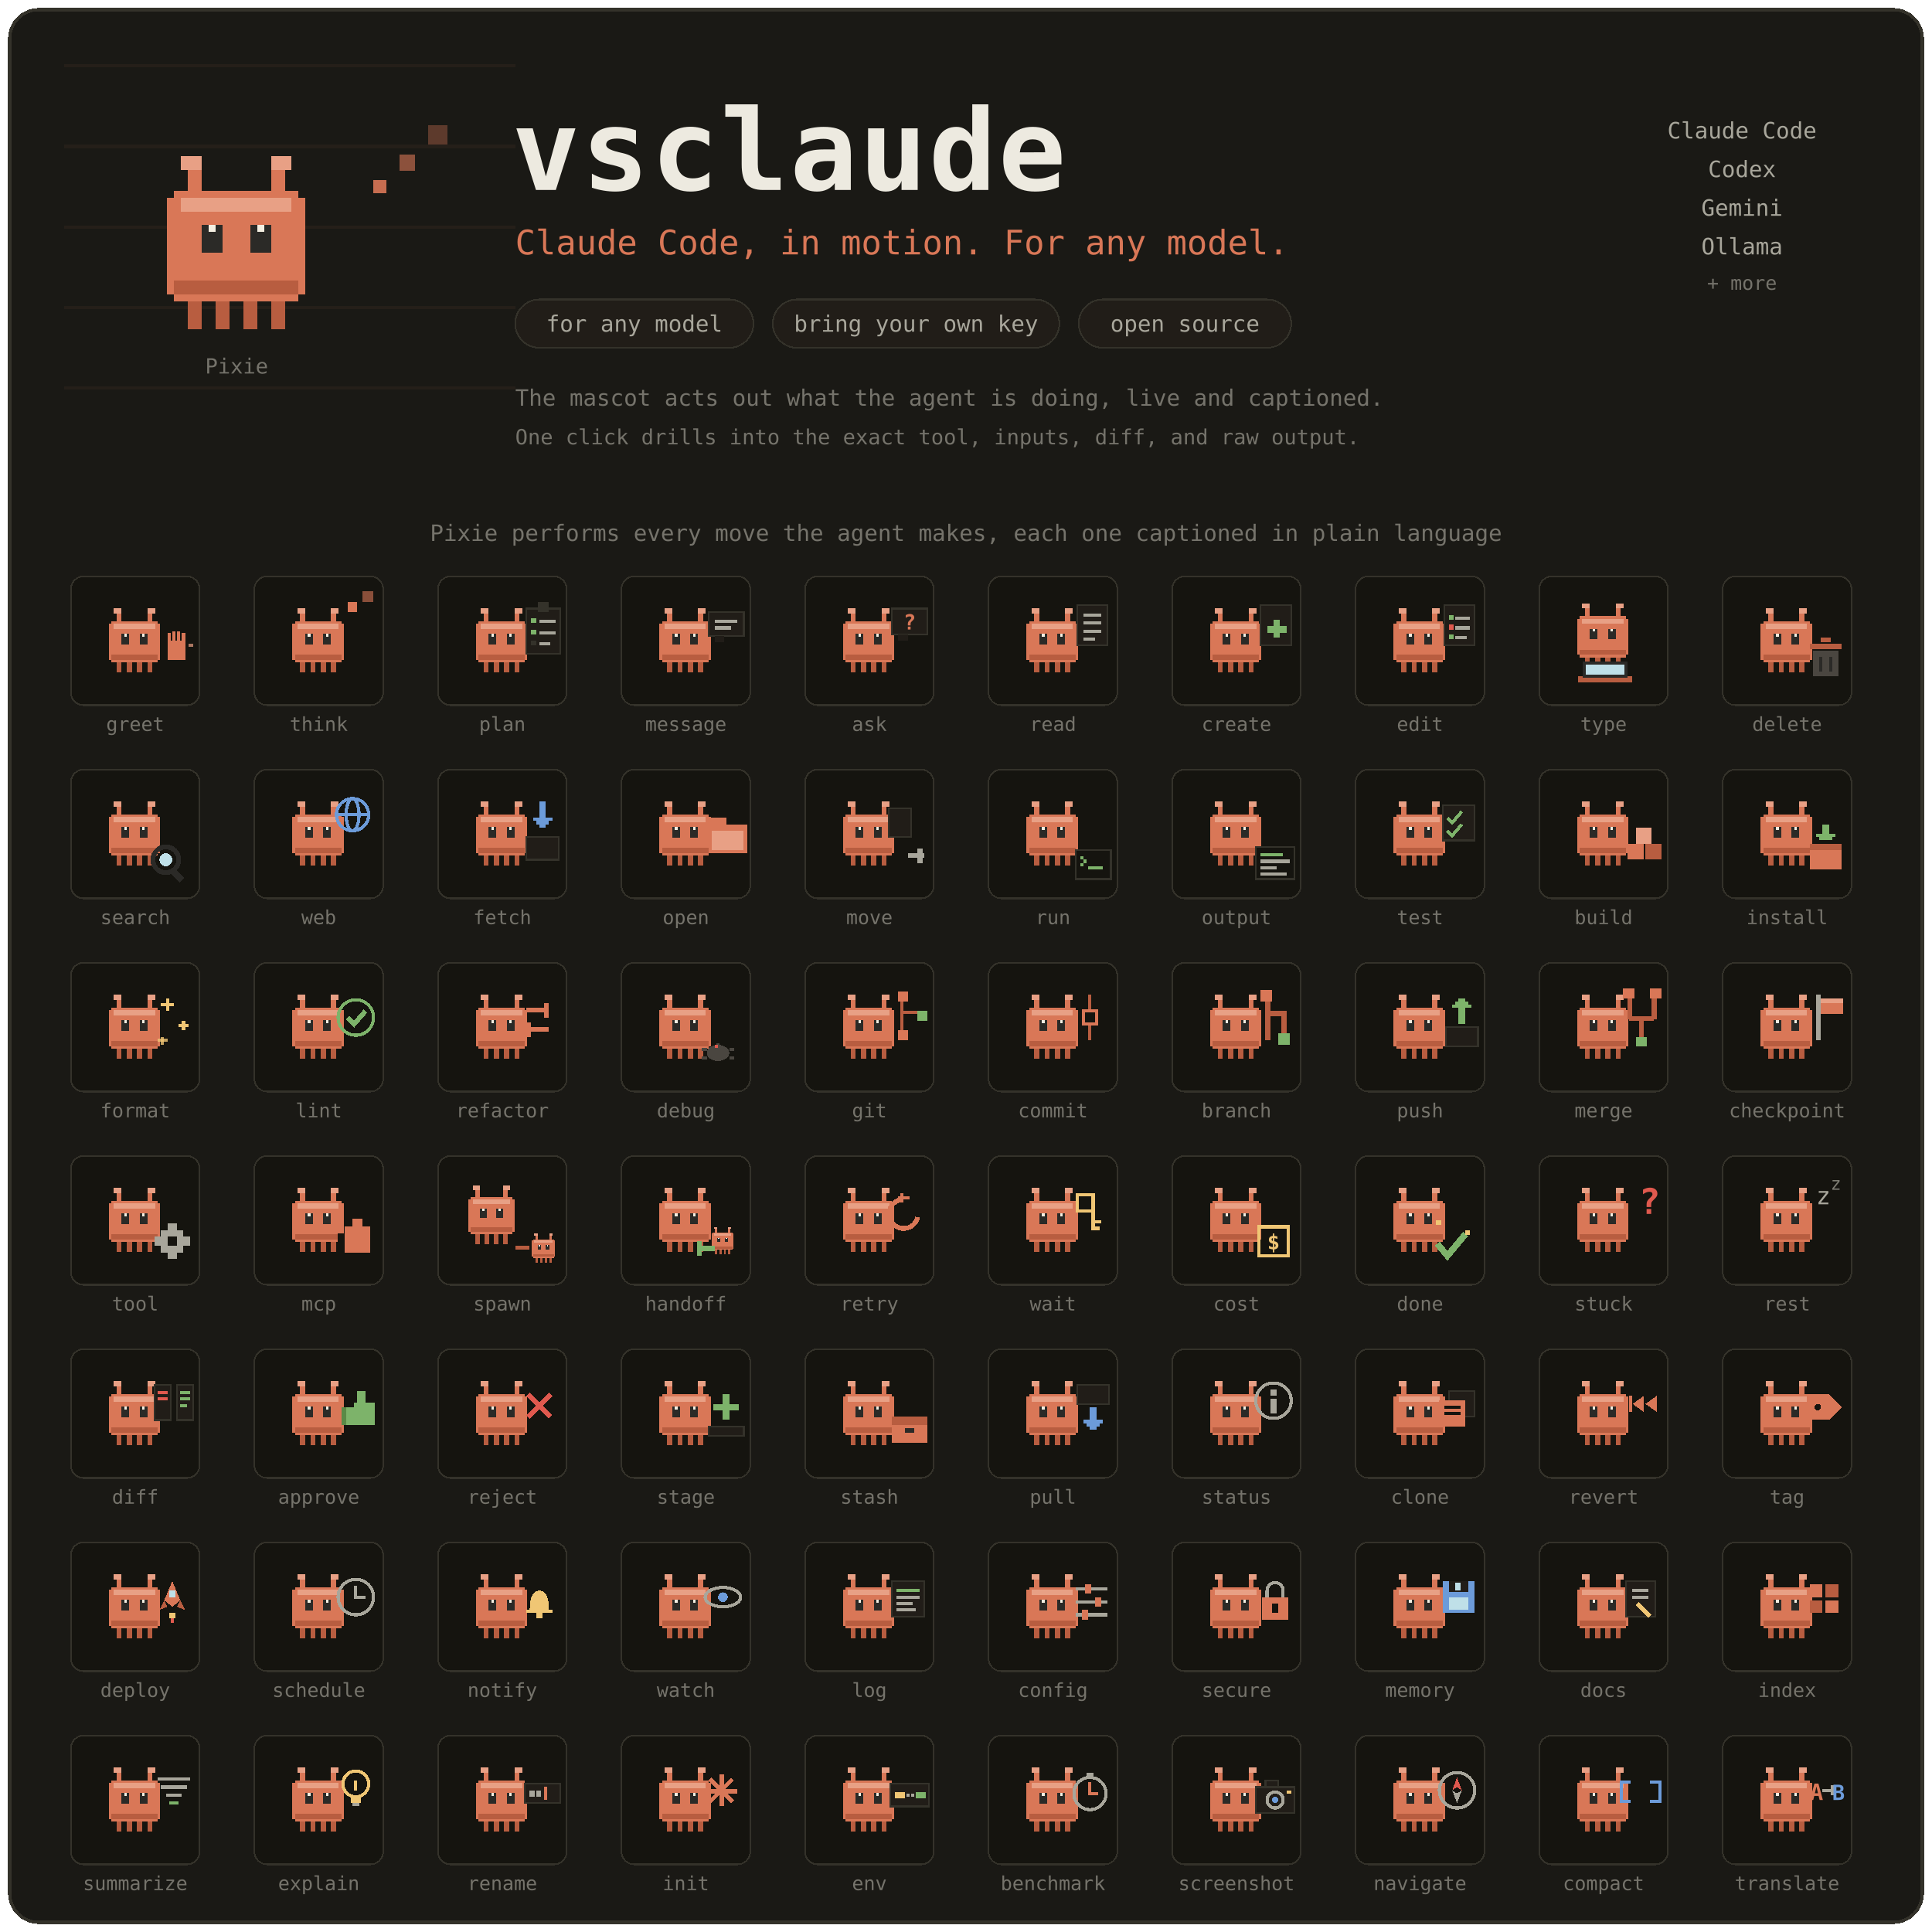
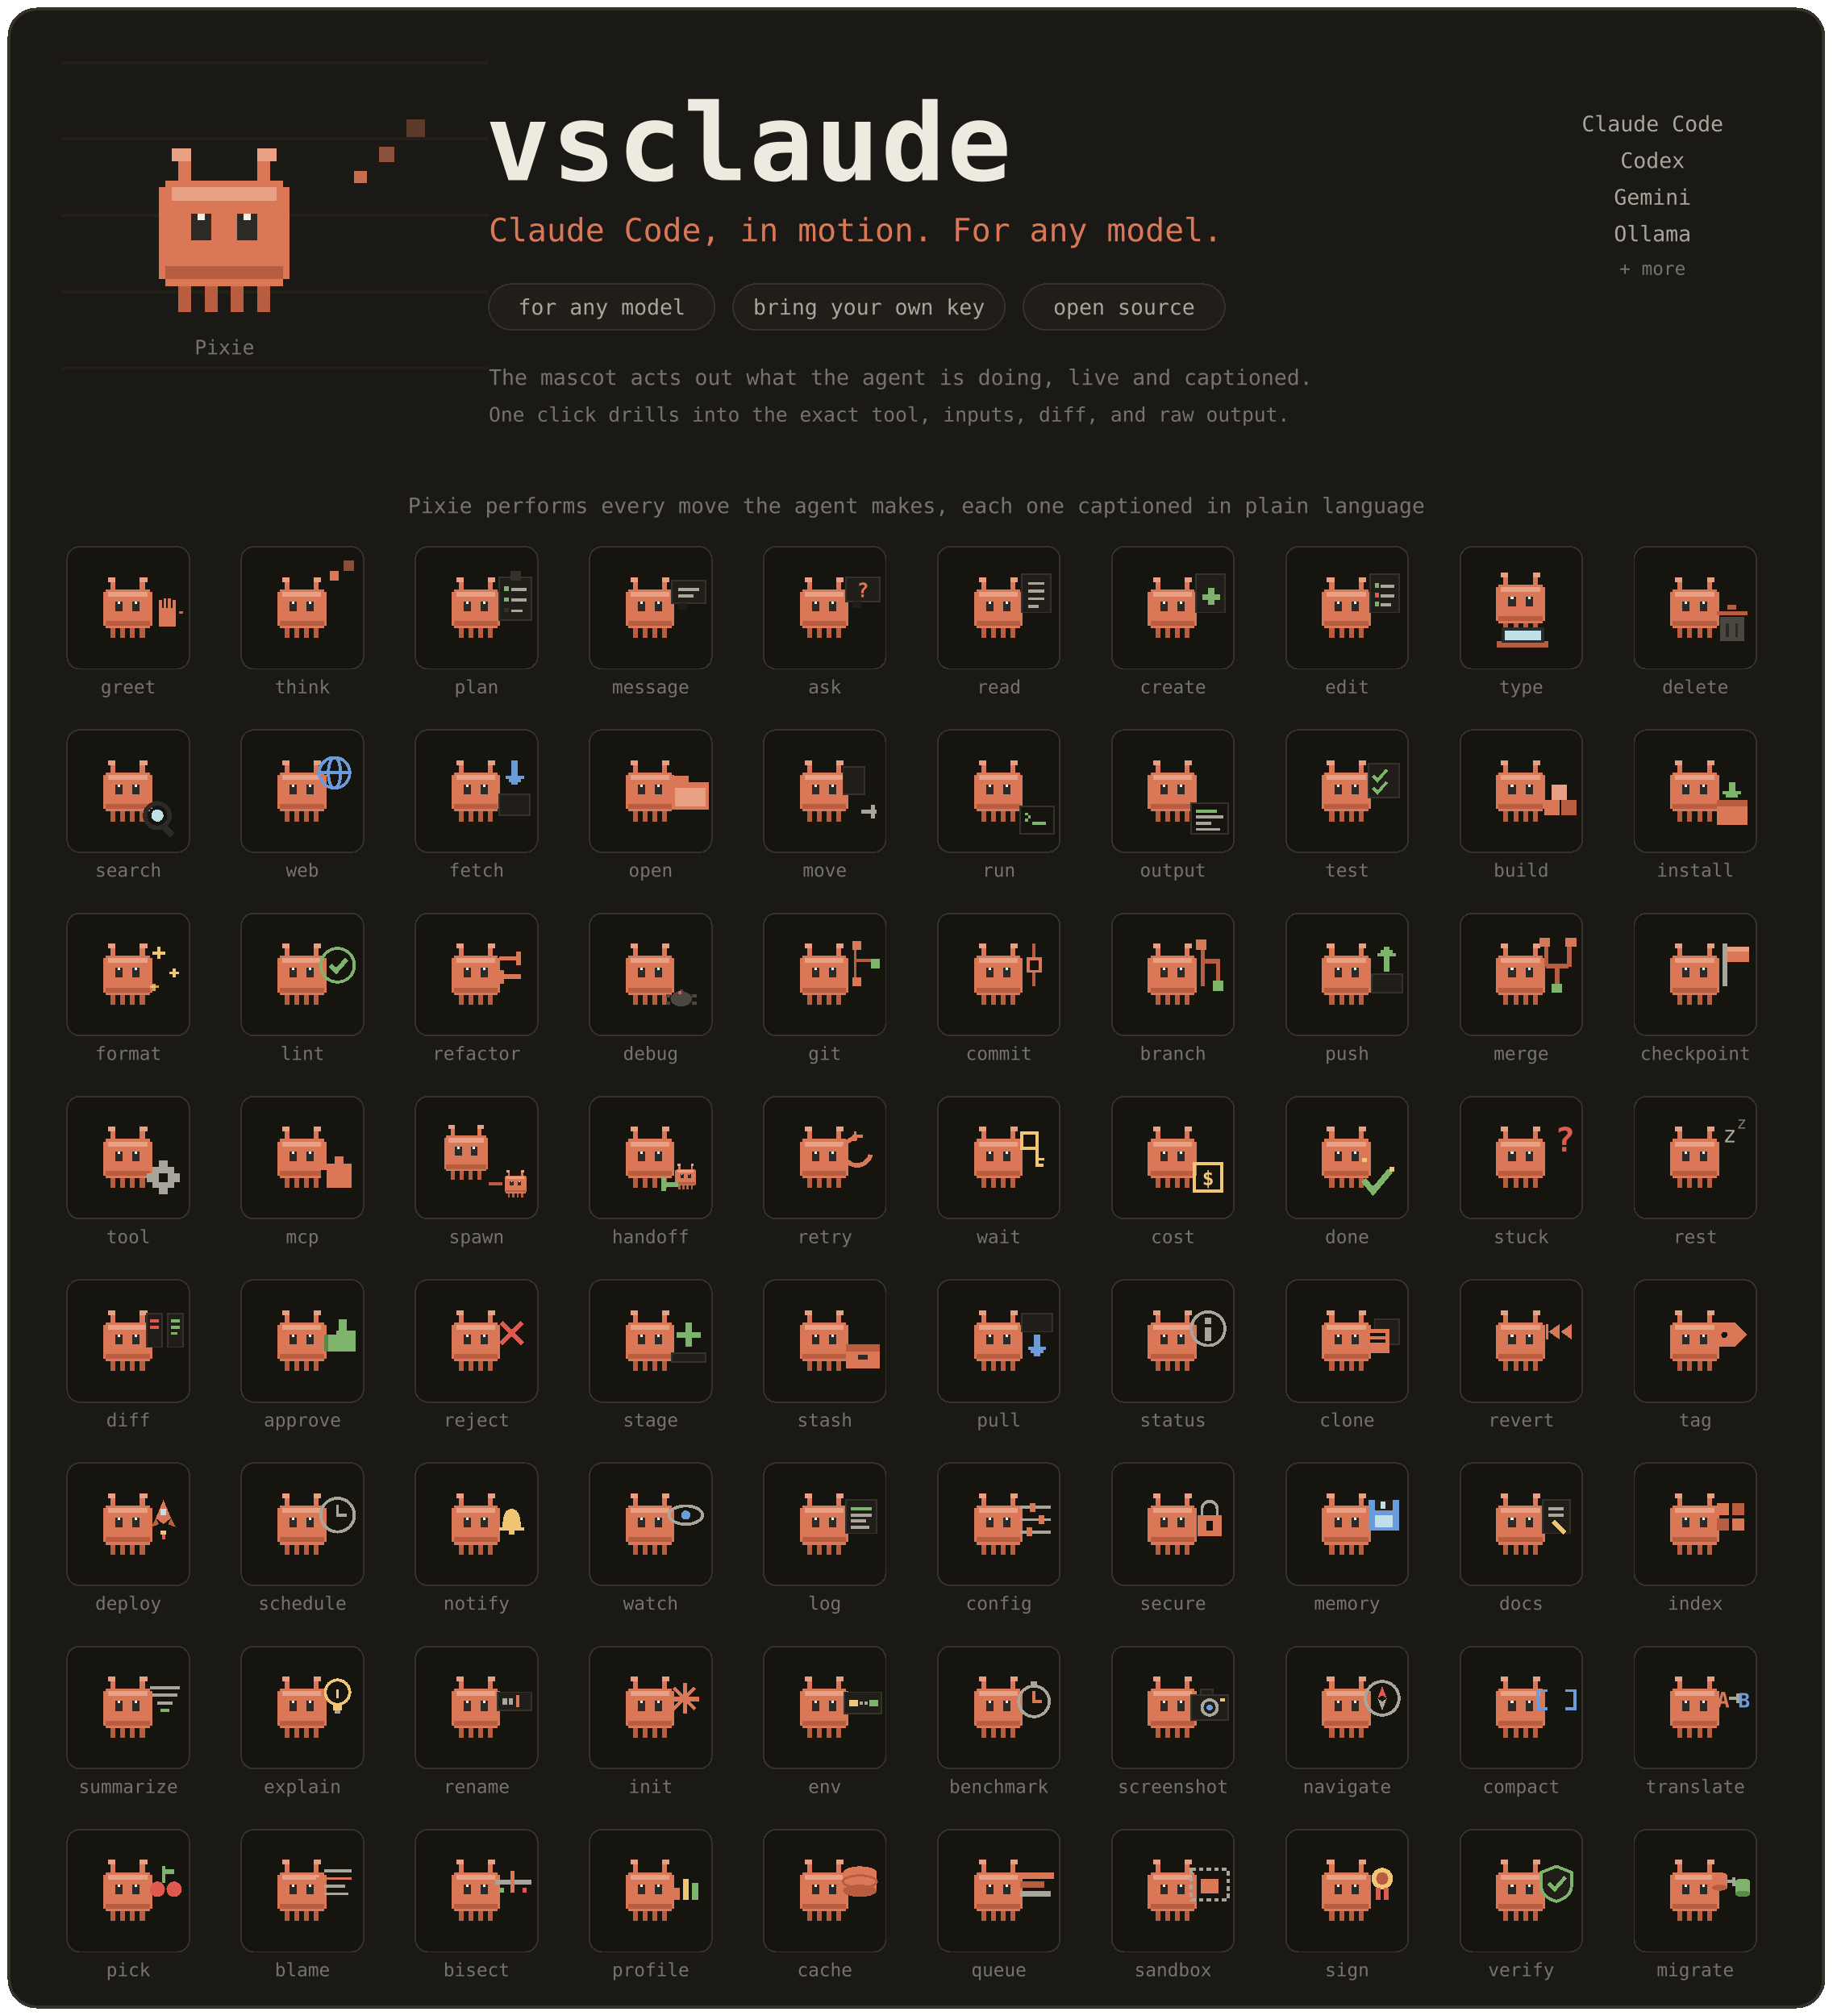
- <svg xmlns="http://www.w3.org/2000/svg" width="1200" height="1200" viewBox="0 0 1200 1200" font-family="'JetBrains Mono','SF Mono','DejaVu Sans Mono',monospace" shape-rendering="crispEdges">
+ <svg xmlns="http://www.w3.org/2000/svg" width="1200" height="1320" viewBox="0 0 1200 1320" font-family="'JetBrains Mono','SF Mono','DejaVu Sans Mono',monospace" shape-rendering="crispEdges">
  <defs>
    <g id="pixie">
      <rect x="9" y="4" width="2" height="4" fill="#d97757" />
      <rect x="8" y="3" width="3" height="2" fill="#e8a085" />
      <rect x="21" y="4" width="2" height="4" fill="#d97757" />
      <rect x="21" y="3" width="3" height="2" fill="#e8a085" />
      <rect x="7" y="8" width="18" height="16" fill="#d97757" />
      <rect x="6" y="9" width="20" height="14" fill="#d97757" />
      <rect x="8" y="9" width="16" height="2" fill="#e8a085" />
      <rect x="7" y="21" width="18" height="2" fill="#b85d40" />
      <rect x="11" y="13" width="3" height="4" fill="#2b2a27" />
      <rect x="18" y="13" width="3" height="4" fill="#2b2a27" />
      <rect x="12" y="13" width="1" height="1" fill="#f4efe2" />
      <rect x="19" y="13" width="1" height="1" fill="#f4efe2" />
      <rect x="9" y="24" width="2" height="4" fill="#b85d40" />
      <rect x="13" y="24" width="2" height="4" fill="#b85d40" />
      <rect x="17" y="24" width="2" height="4" fill="#b85d40" />
      <rect x="21" y="24" width="2" height="4" fill="#b85d40" />
    </g>
  </defs>
-   <rect x="6" y="6" width="1188" height="1188" rx="18" fill="#1a1915" stroke="#34322a" stroke-width="2" />
+   <rect x="6" y="6" width="1188" height="1308" rx="18" fill="#1a1915" stroke="#34322a" stroke-width="2" />
  <g opacity="0.06" fill="#d97757">
    <rect x="40" y="40" width="280" height="2" />
    <rect x="40" y="90" width="280" height="2" />
    <rect x="40" y="140" width="280" height="2" />
    <rect x="40" y="190" width="280" height="2" />
    <rect x="40" y="240" width="280" height="2" />
  </g>
  <use href="#pixie" transform="translate(78,84) scale(4.3)" />
  <text x="147" y="232" font-size="13" fill="#75736b" text-anchor="middle">Pixie</text>
  <g fill="#d97757">
    <rect x="232" y="112" width="8" height="8" opacity="0.9" />
    <rect x="248" y="96" width="10" height="10" opacity="0.6" />
    <rect x="266" y="78" width="12" height="12" opacity="0.35" />
  </g>
  <text x="318" y="118" font-size="70" font-weight="700" fill="#edeae0" letter-spacing="1">vsclaude</text>
  <text x="320" y="158" font-size="21" fill="#d97757">Claude Code, in motion. For any model.</text>
  <g font-size="14" fill="#a8a69b" text-anchor="middle">
    <rect x="320" y="186" width="148" height="30" rx="15" fill="#211d18" stroke="#34322a" />
    <text x="394" y="206">for any model</text>
    <rect x="480" y="186" width="178" height="30" rx="15" fill="#211d18" stroke="#34322a" />
    <text x="569" y="206">bring your own key</text>
    <rect x="670" y="186" width="132" height="30" rx="15" fill="#211d18" stroke="#34322a" />
    <text x="736" y="206">open source</text>
  </g>
  <text x="320" y="252" font-size="14" fill="#75736b">The mascot acts out what the agent is doing, live and captioned.</text>
  <text x="320" y="276" font-size="13" fill="#75736b">One click drills into the exact tool, inputs, diff, and raw output.</text>
  <text x="1082" y="86" font-size="14" fill="#a8a69b" text-anchor="middle">Claude Code</text>
  <text x="1082" y="110" font-size="14" fill="#a8a69b" text-anchor="middle">Codex</text>
  <text x="1082" y="134" font-size="14" fill="#a8a69b" text-anchor="middle">Gemini</text>
  <text x="1082" y="158" font-size="14" fill="#a8a69b" text-anchor="middle">Ollama</text>
  <text x="1082" y="180" font-size="12" fill="#75736b" text-anchor="middle">+ more</text>
  <text x="600" y="336" font-size="14" fill="#75736b" text-anchor="middle">Pixie performs every move the agent makes, each one captioned in plain language</text>
  <g transform="translate(44 358)">
    <rect width="80" height="80" rx="8" fill="#15140f" stroke="#34322a" />
    <use href="#pixie" transform="translate(14 15) scale(1.6)" />
    <rect x="60" y="40" width="11" height="12" fill="#d97757" />
    <rect x="60" y="35" width="2" height="6" fill="#d97757" />
    <rect x="63" y="34" width="2" height="7" fill="#d97757" />
    <rect x="66" y="34" width="2" height="7" fill="#d97757" />
    <rect x="69" y="35" width="2" height="6" fill="#d97757" />
    <rect x="73" y="42" width="3" height="2" fill="#e8a085" opacity="0.7" />
  </g>
  <text x="84" y="454" font-size="12" fill="#75736b" text-anchor="middle">greet</text>
  <g transform="translate(158 358)">
    <rect width="80" height="80" rx="8" fill="#15140f" stroke="#34322a" />
    <use href="#pixie" transform="translate(14 15) scale(1.6)" />
    <rect x="58" y="16" width="6" height="6" fill="#d97757" />
    <rect x="67" y="9" width="7" height="7" fill="#d97757" opacity="0.6" />
  </g>
  <text x="198" y="454" font-size="12" fill="#75736b" text-anchor="middle">think</text>
  <g transform="translate(272 358)">
    <rect width="80" height="80" rx="8" fill="#15140f" stroke="#34322a" />
    <use href="#pixie" transform="translate(14 15) scale(1.6)" />
    <rect x="55" y="20" width="21" height="28" fill="#211d18" stroke="#34322a" />
    <rect x="62" y="16" width="7" height="6" fill="#34322a" />
    <rect x="58" y="26" width="3" height="3" fill="#7db36a" />
    <rect x="63" y="27" width="10" height="2" fill="#a8a69b" />
    <rect x="58" y="33" width="3" height="3" fill="#7db36a" />
    <rect x="63" y="34" width="10" height="2" fill="#a8a69b" />
    <rect x="58" y="40" width="3" height="3" fill="#34322a" />
    <rect x="63" y="41" width="7" height="2" fill="#a8a69b" />
  </g>
  <text x="312" y="454" font-size="12" fill="#75736b" text-anchor="middle">plan</text>
  <g transform="translate(386 358)">
    <rect width="80" height="80" rx="8" fill="#15140f" stroke="#34322a" />
    <use href="#pixie" transform="translate(14 15) scale(1.6)" />
    <rect x="54" y="22" width="22" height="15" fill="#211d18" stroke="#34322a" />
    <rect x="58" y="37" width="6" height="4" fill="#211d18" />
    <rect x="58" y="27" width="14" height="2" fill="#a8a69b" />
    <rect x="58" y="31" width="10" height="2" fill="#a8a69b" />
  </g>
  <text x="426" y="454" font-size="12" fill="#75736b" text-anchor="middle">message</text>
  <g transform="translate(500 358)">
    <rect width="80" height="80" rx="8" fill="#15140f" stroke="#34322a" />
    <use href="#pixie" transform="translate(14 15) scale(1.6)" />
    <rect x="54" y="20" width="22" height="16" fill="#211d18" stroke="#34322a" />
    <rect x="58" y="36" width="6" height="4" fill="#211d18" />
    <text x="65" y="33" font-size="13" font-weight="700" fill="#d97757" text-anchor="middle">?</text>
  </g>
  <text x="540" y="454" font-size="12" fill="#75736b" text-anchor="middle">ask</text>
  <g transform="translate(614 358)">
    <rect width="80" height="80" rx="8" fill="#15140f" stroke="#34322a" />
    <use href="#pixie" transform="translate(14 15) scale(1.6)" />
    <rect x="55" y="18" width="19" height="25" fill="#211d18" stroke="#34322a" />
    <rect x="59" y="23" width="11" height="2" fill="#a8a69b" />
    <rect x="59" y="28" width="11" height="2" fill="#a8a69b" />
    <rect x="59" y="33" width="11" height="2" fill="#a8a69b" />
    <rect x="59" y="38" width="7" height="2" fill="#a8a69b" />
  </g>
  <text x="654" y="454" font-size="12" fill="#75736b" text-anchor="middle">read</text>
  <g transform="translate(728 358)">
    <rect width="80" height="80" rx="8" fill="#15140f" stroke="#34322a" />
    <use href="#pixie" transform="translate(14 15) scale(1.6)" />
    <rect x="55" y="18" width="19" height="25" fill="#211d18" stroke="#34322a" />
    <rect x="63" y="27" width="4" height="11" fill="#7db36a" />
    <rect x="59" y="31" width="12" height="4" fill="#7db36a" />
  </g>
  <text x="768" y="454" font-size="12" fill="#75736b" text-anchor="middle">create</text>
  <g transform="translate(842 358)">
    <rect width="80" height="80" rx="8" fill="#15140f" stroke="#34322a" />
    <use href="#pixie" transform="translate(14 15) scale(1.6)" />
    <rect x="55" y="18" width="19" height="25" fill="#211d18" stroke="#34322a" />
    <rect x="58" y="24" width="3" height="3" fill="#7db36a" />
    <rect x="62" y="25" width="9" height="2" fill="#a8a69b" />
    <rect x="58" y="30" width="3" height="3" fill="#e0594e" />
    <rect x="62" y="31" width="9" height="2" fill="#a8a69b" />
    <rect x="58" y="36" width="3" height="3" fill="#7db36a" />
    <rect x="62" y="37" width="7" height="2" fill="#a8a69b" />
  </g>
  <text x="882" y="454" font-size="12" fill="#75736b" text-anchor="middle">edit</text>
  <g transform="translate(956 358)">
    <rect width="80" height="80" rx="8" fill="#15140f" stroke="#34322a" />
    <use href="#pixie" transform="translate(14 12) scale(1.6)" />
    <rect x="24" y="62" width="34" height="4" fill="#b85d40" />
    <rect x="27" y="53" width="28" height="10" fill="#2b2a27" />
    <rect x="29" y="55" width="24" height="6" fill="#bfe0e8" />
  </g>
  <text x="996" y="454" font-size="12" fill="#75736b" text-anchor="middle">type</text>
  <g transform="translate(1070 358)">
    <rect width="80" height="80" rx="8" fill="#15140f" stroke="#34322a" />
    <use href="#pixie" transform="translate(14 15) scale(1.6)" />
    <rect x="56" y="46" width="16" height="16" fill="#4a4640" />
    <rect x="54" y="42" width="20" height="3" fill="#b85d40" />
    <rect x="61" y="38" width="6" height="3" fill="#b85d40" />
    <rect x="60" y="50" width="2" height="9" fill="#2b2a27" />
    <rect x="66" y="50" width="2" height="9" fill="#2b2a27" />
  </g>
  <text x="1110" y="454" font-size="12" fill="#75736b" text-anchor="middle">delete</text>
  <g transform="translate(44 478)">
    <rect width="80" height="80" rx="8" fill="#15140f" stroke="#34322a" />
    <use href="#pixie" transform="translate(14 15) scale(1.6)" />
    <circle cx="59" cy="56" r="8" fill="none" stroke="#2b2a27" stroke-width="3" />
    <circle cx="59" cy="56" r="4" fill="#bfe0e8" />
    <rect x="64" y="61" width="9" height="4" fill="#2b2a27" transform="rotate(45 64 61)" />
  </g>
  <text x="84" y="574" font-size="12" fill="#75736b" text-anchor="middle">search</text>
  <g transform="translate(158 478)">
    <rect width="80" height="80" rx="8" fill="#15140f" stroke="#34322a" />
    <use href="#pixie" transform="translate(14 15) scale(1.6)" />
    <circle cx="61" cy="28" r="10" fill="none" stroke="#6c9bd9" stroke-width="2" />
    <rect x="51" y="27" width="20" height="2" fill="#6c9bd9" />
    <ellipse cx="61" cy="28" rx="4" ry="10" fill="none" stroke="#6c9bd9" stroke-width="2" />
  </g>
  <text x="198" y="574" font-size="12" fill="#75736b" text-anchor="middle">web</text>
  <g transform="translate(272 478)">
    <rect width="80" height="80" rx="8" fill="#15140f" stroke="#34322a" />
    <use href="#pixie" transform="translate(14 15) scale(1.6)" />
    <rect x="55" y="42" width="20" height="14" fill="#211d18" stroke="#34322a" />
    <rect x="63" y="20" width="4" height="12" fill="#6c9bd9" />
    <rect x="59" y="30" width="12" height="2" fill="#6c9bd9" />
    <rect x="61" y="32" width="8" height="2" fill="#6c9bd9" />
    <rect x="63" y="34" width="4" height="2" fill="#6c9bd9" />
  </g>
  <text x="312" y="574" font-size="12" fill="#75736b" text-anchor="middle">fetch</text>
  <g transform="translate(386 478)">
    <rect width="80" height="80" rx="8" fill="#15140f" stroke="#34322a" />
    <use href="#pixie" transform="translate(14 15) scale(1.6)" />
    <rect x="54" y="30" width="11" height="5" fill="#d97757" />
    <rect x="54" y="34" width="24" height="18" fill="#d97757" />
    <rect x="56" y="38" width="20" height="12" fill="#e8a085" />
  </g>
  <text x="426" y="574" font-size="12" fill="#75736b" text-anchor="middle">open</text>
  <g transform="translate(500 478)">
    <rect width="80" height="80" rx="8" fill="#15140f" stroke="#34322a" />
    <use href="#pixie" transform="translate(14 15) scale(1.6)" />
    <rect x="52" y="24" width="14" height="18" fill="#211d18" stroke="#34322a" />
    <rect x="64" y="52" width="10" height="3" fill="#a8a69b" />
    <rect x="70" y="49" width="3" height="3" fill="#a8a69b" />
    <rect x="70" y="55" width="3" height="3" fill="#a8a69b" />
  </g>
  <text x="540" y="574" font-size="12" fill="#75736b" text-anchor="middle">move</text>
  <g transform="translate(614 478)">
    <rect width="80" height="80" rx="8" fill="#15140f" stroke="#34322a" />
    <use href="#pixie" transform="translate(14 15) scale(1.6)" />
    <rect x="54" y="50" width="22" height="18" fill="#15140f" stroke="#34322a" />
    <rect x="57" y="54" width="2" height="2" fill="#7db36a" />
    <rect x="59" y="56" width="2" height="2" fill="#7db36a" />
    <rect x="57" y="58" width="2" height="2" fill="#7db36a" />
    <rect x="62" y="60" width="9" height="2" fill="#7db36a" />
  </g>
  <text x="654" y="574" font-size="12" fill="#75736b" text-anchor="middle">run</text>
  <g transform="translate(728 478)">
    <rect width="80" height="80" rx="8" fill="#15140f" stroke="#34322a" />
    <use href="#pixie" transform="translate(14 15) scale(1.6)" />
    <rect x="52" y="48" width="24" height="20" fill="#15140f" stroke="#34322a" />
    <rect x="55" y="52" width="14" height="2" fill="#7db36a" />
    <rect x="55" y="56" width="18" height="2" fill="#a8a69b" />
    <rect x="55" y="60" width="10" height="2" fill="#a8a69b" />
    <rect x="55" y="64" width="16" height="2" fill="#a8a69b" />
  </g>
  <text x="768" y="574" font-size="12" fill="#75736b" text-anchor="middle">output</text>
  <g transform="translate(842 478)">
    <rect width="80" height="80" rx="8" fill="#15140f" stroke="#34322a" />
    <use href="#pixie" transform="translate(14 15) scale(1.6)" />
    <rect x="54" y="22" width="20" height="22" fill="#211d18" stroke="#34322a" />
    <path d="M 57 30 l 3 3 l 6 -7" stroke="#7db36a" stroke-width="2" fill="none" />
    <path d="M 57 38 l 3 3 l 6 -7" stroke="#7db36a" stroke-width="2" fill="none" />
  </g>
  <text x="882" y="574" font-size="12" fill="#75736b" text-anchor="middle">test</text>
  <g transform="translate(956 478)">
    <rect width="80" height="80" rx="8" fill="#15140f" stroke="#34322a" />
    <use href="#pixie" transform="translate(14 15) scale(1.6)" />
    <rect x="55" y="46" width="10" height="10" fill="#d97757" />
    <rect x="66" y="46" width="10" height="10" fill="#b85d40" />
    <rect x="60" y="36" width="10" height="10" fill="#e8a085" />
  </g>
  <text x="996" y="574" font-size="12" fill="#75736b" text-anchor="middle">build</text>
  <g transform="translate(1070 478)">
    <rect width="80" height="80" rx="8" fill="#15140f" stroke="#34322a" />
    <use href="#pixie" transform="translate(14 15) scale(1.6)" />
    <rect x="62" y="34" width="4" height="9" fill="#7db36a" />
    <rect x="58" y="40" width="12" height="2" fill="#7db36a" />
    <rect x="60" y="42" width="8" height="2" fill="#7db36a" />
    <rect x="54" y="46" width="20" height="16" fill="#d97757" />
    <rect x="54" y="46" width="20" height="4" fill="#b85d40" />
  </g>
  <text x="1110" y="574" font-size="12" fill="#75736b" text-anchor="middle">install</text>
  <g transform="translate(44 598)">
    <rect width="80" height="80" rx="8" fill="#15140f" stroke="#34322a" />
    <use href="#pixie" transform="translate(14 15) scale(1.6)" />
    <rect x="59" y="22" width="2" height="8" fill="#f0c674" />
    <rect x="56" y="25" width="8" height="2" fill="#f0c674" />
    <rect x="69" y="36" width="2" height="6" fill="#f0c674" />
    <rect x="67" y="38" width="6" height="2" fill="#f0c674" />
    <rect x="56" y="46" width="2" height="5" fill="#f0c674" opacity="0.8" />
    <rect x="54" y="47" width="6" height="2" fill="#f0c674" opacity="0.8" />
  </g>
  <text x="84" y="694" font-size="12" fill="#75736b" text-anchor="middle">format</text>
  <g transform="translate(158 598)">
    <rect width="80" height="80" rx="8" fill="#15140f" stroke="#34322a" />
    <use href="#pixie" transform="translate(14 15) scale(1.6)" />
    <circle cx="63" cy="34" r="11" fill="none" stroke="#7db36a" stroke-width="2" />
    <path d="M 58 34 l 4 4 l 7 -8" stroke="#7db36a" stroke-width="3" fill="none" />
  </g>
  <text x="198" y="694" font-size="12" fill="#75736b" text-anchor="middle">lint</text>
  <g transform="translate(272 598)">
    <rect width="80" height="80" rx="8" fill="#15140f" stroke="#34322a" />
    <use href="#pixie" transform="translate(14 15) scale(1.6)" />
    <rect x="55" y="28" width="14" height="3" fill="#d97757" />
    <rect x="66" y="25" width="3" height="3" fill="#d97757" />
    <rect x="66" y="31" width="3" height="3" fill="#d97757" />
    <rect x="55" y="40" width="14" height="3" fill="#d97757" />
    <rect x="55" y="37" width="3" height="3" fill="#d97757" />
    <rect x="55" y="43" width="3" height="3" fill="#d97757" />
  </g>
  <text x="312" y="694" font-size="12" fill="#75736b" text-anchor="middle">refactor</text>
  <g transform="translate(386 598)">
    <rect width="80" height="80" rx="8" fill="#15140f" stroke="#34322a" />
    <use href="#pixie" transform="translate(14 15) scale(1.6)" />
    <ellipse cx="60" cy="56" rx="7" ry="5" fill="#4a4640" />
    <rect x="59" y="50" width="2" height="3" fill="#4a4640" />
    <rect x="58" y="51" width="2" height="2" fill="#e0594e" />
    <rect x="50" y="53" width="3" height="2" fill="#4a4640" />
    <rect x="50" y="58" width="3" height="2" fill="#4a4640" />
    <rect x="67" y="53" width="3" height="2" fill="#4a4640" />
    <rect x="67" y="58" width="3" height="2" fill="#4a4640" />
  </g>
  <text x="426" y="694" font-size="12" fill="#75736b" text-anchor="middle">debug</text>
  <g transform="translate(500 598)">
    <rect width="80" height="80" rx="8" fill="#15140f" stroke="#34322a" />
    <use href="#pixie" transform="translate(14 15) scale(1.6)" />
    <rect x="58" y="18" width="6" height="6" fill="#d97757" />
    <rect x="58" y="42" width="6" height="6" fill="#d97757" />
    <rect x="59" y="24" width="2" height="18" fill="#b85d40" />
    <rect x="61" y="30" width="9" height="2" fill="#b85d40" />
    <rect x="70" y="30" width="6" height="6" fill="#7db36a" />
  </g>
  <text x="540" y="694" font-size="12" fill="#75736b" text-anchor="middle">git</text>
  <g transform="translate(614 598)">
    <rect width="80" height="80" rx="8" fill="#15140f" stroke="#34322a" />
    <use href="#pixie" transform="translate(14 15) scale(1.6)" />
    <rect x="62" y="20" width="2" height="28" fill="#b85d40" />
    <rect x="58" y="29" width="10" height="10" fill="#d97757" />
    <rect x="60" y="31" width="6" height="6" fill="#15140f" />
  </g>
  <text x="654" y="694" font-size="12" fill="#75736b" text-anchor="middle">commit</text>
  <g transform="translate(728 598)">
    <rect width="80" height="80" rx="8" fill="#15140f" stroke="#34322a" />
    <use href="#pixie" transform="translate(14 15) scale(1.6)" />
    <rect x="58" y="20" width="3" height="28" fill="#b85d40" />
    <rect x="59" y="30" width="12" height="3" fill="#b85d40" />
    <rect x="68" y="30" width="3" height="18" fill="#b85d40" />
    <rect x="55" y="17" width="7" height="7" fill="#d97757" />
    <rect x="66" y="44" width="7" height="7" fill="#7db36a" />
  </g>
  <text x="768" y="694" font-size="12" fill="#75736b" text-anchor="middle">branch</text>
  <g transform="translate(842 598)">
    <rect width="80" height="80" rx="8" fill="#15140f" stroke="#34322a" />
    <use href="#pixie" transform="translate(14 15) scale(1.6)" />
    <rect x="56" y="40" width="20" height="12" fill="#211d18" stroke="#34322a" />
    <rect x="64" y="22" width="4" height="16" fill="#7db36a" />
    <rect x="60" y="26" width="12" height="2" fill="#7db36a" />
    <rect x="62" y="24" width="8" height="2" fill="#7db36a" />
    <rect x="64" y="22" width="4" height="2" fill="#7db36a" />
  </g>
  <text x="882" y="694" font-size="12" fill="#75736b" text-anchor="middle">push</text>
  <g transform="translate(956 598)">
    <rect width="80" height="80" rx="8" fill="#15140f" stroke="#34322a" />
    <use href="#pixie" transform="translate(14 15) scale(1.6)" />
    <rect x="55" y="20" width="3" height="15" fill="#b85d40" />
    <rect x="70" y="20" width="3" height="15" fill="#b85d40" />
    <rect x="56" y="33" width="15" height="3" fill="#b85d40" />
    <rect x="62" y="35" width="3" height="13" fill="#b85d40" />
    <rect x="52" y="16" width="7" height="6" fill="#d97757" />
    <rect x="69" y="16" width="7" height="6" fill="#d97757" />
    <rect x="60" y="46" width="7" height="6" fill="#7db36a" />
  </g>
  <text x="996" y="694" font-size="12" fill="#75736b" text-anchor="middle">merge</text>
  <g transform="translate(1070 598)">
    <rect width="80" height="80" rx="8" fill="#15140f" stroke="#34322a" />
    <use href="#pixie" transform="translate(14 15) scale(1.6)" />
    <rect x="58" y="20" width="3" height="28" fill="#a8a69b" />
    <rect x="61" y="22" width="14" height="10" fill="#d97757" />
    <rect x="61" y="22" width="14" height="3" fill="#e8a085" />
  </g>
  <text x="1110" y="694" font-size="12" fill="#75736b" text-anchor="middle">checkpoint</text>
  <g transform="translate(44 718)">
    <rect width="80" height="80" rx="8" fill="#15140f" stroke="#34322a" />
    <use href="#pixie" transform="translate(14 15) scale(1.6)" />
    <rect x="56" y="46" width="14" height="14" fill="#a8a69b" />
    <rect x="60" y="42" width="6" height="4" fill="#a8a69b" />
    <rect x="60" y="60" width="6" height="4" fill="#a8a69b" />
    <rect x="52" y="50" width="4" height="6" fill="#a8a69b" />
    <rect x="70" y="50" width="4" height="6" fill="#a8a69b" />
    <rect x="60" y="50" width="6" height="6" fill="#15140f" />
  </g>
  <text x="84" y="814" font-size="12" fill="#75736b" text-anchor="middle">tool</text>
  <g transform="translate(158 718)">
    <rect width="80" height="80" rx="8" fill="#15140f" stroke="#34322a" />
    <use href="#pixie" transform="translate(14 15) scale(1.6)" />
    <rect x="56" y="44" width="16" height="16" fill="#d97757" />
    <rect x="61" y="39" width="6" height="5" fill="#d97757" />
    <rect x="52" y="48" width="4" height="6" fill="#15140f" />
  </g>
  <text x="198" y="814" font-size="12" fill="#75736b" text-anchor="middle">mcp</text>
  <g transform="translate(272 718)">
    <rect width="80" height="80" rx="8" fill="#15140f" stroke="#34322a" />
    <use href="#pixie" transform="translate(10 14) scale(1.45)" />
    <rect x="48" y="56" width="9" height="2" fill="#b85d40" />
    <use href="#pixie" transform="translate(54 46) scale(0.72)" />
  </g>
  <text x="312" y="814" font-size="12" fill="#75736b" text-anchor="middle">spawn</text>
  <g transform="translate(386 718)">
    <rect width="80" height="80" rx="8" fill="#15140f" stroke="#34322a" />
    <use href="#pixie" transform="translate(14 15) scale(1.6)" />
    <use href="#pixie" transform="translate(52 42) scale(0.68)" />
    <rect x="47" y="56" width="11" height="3" fill="#7db36a" />
    <rect x="47" y="53" width="3" height="3" fill="#7db36a" />
    <rect x="47" y="59" width="3" height="3" fill="#7db36a" />
  </g>
  <text x="426" y="814" font-size="12" fill="#75736b" text-anchor="middle">handoff</text>
  <g transform="translate(500 718)">
    <rect width="80" height="80" rx="8" fill="#15140f" stroke="#34322a" />
    <use href="#pixie" transform="translate(14 15) scale(1.6)" />
    <path d="M 70 38 A 9 9 0 1 1 61 27" fill="none" stroke="#d97757" stroke-width="3" />
    <rect x="58" y="25" width="7" height="2" fill="#d97757" />
    <rect x="59" y="23" width="2" height="6" fill="#d97757" />
  </g>
  <text x="540" y="814" font-size="12" fill="#75736b" text-anchor="middle">retry</text>
  <g transform="translate(614 718)">
    <rect width="80" height="80" rx="8" fill="#15140f" stroke="#34322a" />
    <use href="#pixie" transform="translate(14 15) scale(1.6)" />
    <rect x="55" y="24" width="10" height="10" fill="none" stroke="#f0c674" stroke-width="2" />
    <rect x="64" y="32" width="2" height="14" fill="#f0c674" />
    <rect x="66" y="40" width="4" height="2" fill="#f0c674" />
    <rect x="66" y="44" width="3" height="2" fill="#f0c674" />
  </g>
  <text x="654" y="814" font-size="12" fill="#75736b" text-anchor="middle">wait</text>
  <g transform="translate(728 718)">
    <rect width="80" height="80" rx="8" fill="#15140f" stroke="#34322a" />
    <use href="#pixie" transform="translate(14 15) scale(1.6)" />
    <rect x="54" y="44" width="18" height="18" fill="none" stroke="#f0c674" stroke-width="2" />
    <text x="63" y="58" font-size="13" font-weight="700" fill="#f0c674" text-anchor="middle">$</text>
  </g>
  <text x="768" y="814" font-size="12" fill="#75736b" text-anchor="middle">cost</text>
  <g transform="translate(842 718)">
    <rect width="80" height="80" rx="8" fill="#15140f" stroke="#34322a" />
    <use href="#pixie" transform="translate(14 15) scale(1.6)" />
    <path d="M 52 56 l 5 6 l 10 -12" fill="none" stroke="#7db36a" stroke-width="4" stroke-linecap="square" />
    <rect x="50" y="40" width="3" height="3" fill="#f0c674" />
    <rect x="68" y="46" width="3" height="3" fill="#f0c674" />
  </g>
  <text x="882" y="814" font-size="12" fill="#75736b" text-anchor="middle">done</text>
  <g transform="translate(956 718)">
    <rect width="80" height="80" rx="8" fill="#15140f" stroke="#34322a" />
    <use href="#pixie" transform="translate(14 15) scale(1.6)" />
    <text x="62" y="36" font-size="22" font-weight="700" fill="#e0594e">?</text>
  </g>
  <text x="996" y="814" font-size="12" fill="#75736b" text-anchor="middle">stuck</text>
  <g transform="translate(1070 718)">
    <rect width="80" height="80" rx="8" fill="#15140f" stroke="#34322a" />
    <use href="#pixie" transform="translate(14 15) scale(1.6)" />
    <text x="58" y="30" font-size="15" fill="#a8a69b">z</text>
    <text x="67" y="21" font-size="11" fill="#a8a69b" opacity="0.7">z</text>
  </g>
  <text x="1110" y="814" font-size="12" fill="#75736b" text-anchor="middle">rest</text>
  <g transform="translate(44 838)">
    <rect width="80" height="80" rx="8" fill="#15140f" stroke="#34322a" />
    <use href="#pixie" transform="translate(14 15) scale(1.6)" />
    <rect x="52" y="22" width="10" height="22" fill="#211d18" stroke="#34322a" />
    <rect x="66" y="22" width="10" height="22" fill="#211d18" stroke="#34322a" />
    <rect x="54" y="26" width="6" height="2" fill="#e0594e" />
    <rect x="54" y="30" width="6" height="2" fill="#e0594e" />
    <rect x="68" y="26" width="6" height="2" fill="#7db36a" />
    <rect x="68" y="30" width="6" height="2" fill="#7db36a" />
    <rect x="68" y="34" width="4" height="2" fill="#7db36a" />
  </g>
  <text x="84" y="934" font-size="12" fill="#75736b" text-anchor="middle">diff</text>
  <g transform="translate(158 838)">
    <rect width="80" height="80" rx="8" fill="#15140f" stroke="#34322a" />
    <use href="#pixie" transform="translate(14 15) scale(1.6)" />
    <rect x="54" y="36" width="3" height="11" fill="#5a8a47" />
    <rect x="57" y="36" width="5" height="11" fill="#7db36a" />
    <rect x="62" y="33" width="13" height="14" fill="#7db36a" />
    <rect x="64" y="26" width="5" height="9" fill="#7db36a" />
  </g>
  <text x="198" y="934" font-size="12" fill="#75736b" text-anchor="middle">approve</text>
  <g transform="translate(272 838)">
    <rect width="80" height="80" rx="8" fill="#15140f" stroke="#34322a" />
    <use href="#pixie" transform="translate(14 15) scale(1.6)" />
    <path d="M 56 28 l 14 14 M 70 28 l -14 14" stroke="#e0594e" stroke-width="3" fill="none" />
  </g>
  <text x="312" y="934" font-size="12" fill="#75736b" text-anchor="middle">reject</text>
  <g transform="translate(386 838)">
    <rect width="80" height="80" rx="8" fill="#15140f" stroke="#34322a" />
    <use href="#pixie" transform="translate(14 15) scale(1.6)" />
    <rect x="54" y="48" width="22" height="6" fill="#211d18" stroke="#34322a" />
    <rect x="63" y="28" width="4" height="16" fill="#7db36a" />
    <rect x="57" y="34" width="16" height="4" fill="#7db36a" />
  </g>
  <text x="426" y="934" font-size="12" fill="#75736b" text-anchor="middle">stage</text>
  <g transform="translate(500 838)">
    <rect width="80" height="80" rx="8" fill="#15140f" stroke="#34322a" />
    <use href="#pixie" transform="translate(14 15) scale(1.6)" />
    <rect x="54" y="42" width="22" height="16" fill="#d97757" />
    <rect x="54" y="42" width="22" height="5" fill="#b85d40" />
    <rect x="62" y="49" width="6" height="3" fill="#2b2a27" />
  </g>
  <text x="540" y="934" font-size="12" fill="#75736b" text-anchor="middle">stash</text>
  <g transform="translate(614 838)">
    <rect width="80" height="80" rx="8" fill="#15140f" stroke="#34322a" />
    <use href="#pixie" transform="translate(14 15) scale(1.6)" />
    <rect x="55" y="22" width="20" height="12" fill="#211d18" stroke="#34322a" />
    <rect x="63" y="36" width="4" height="14" fill="#6c9bd9" />
    <rect x="59" y="44" width="12" height="2" fill="#6c9bd9" />
    <rect x="61" y="46" width="8" height="2" fill="#6c9bd9" />
    <rect x="63" y="48" width="4" height="2" fill="#6c9bd9" />
  </g>
  <text x="654" y="934" font-size="12" fill="#75736b" text-anchor="middle">pull</text>
  <g transform="translate(728 838)">
    <rect width="80" height="80" rx="8" fill="#15140f" stroke="#34322a" />
    <use href="#pixie" transform="translate(14 15) scale(1.6)" />
    <circle cx="63" cy="32" r="11" fill="none" stroke="#a8a69b" stroke-width="2" />
    <rect x="61" y="25" width="4" height="4" fill="#a8a69b" />
    <rect x="61" y="31" width="4" height="9" fill="#a8a69b" />
  </g>
  <text x="768" y="934" font-size="12" fill="#75736b" text-anchor="middle">status</text>
  <g transform="translate(842 838)">
    <rect width="80" height="80" rx="8" fill="#15140f" stroke="#34322a" />
    <use href="#pixie" transform="translate(14 15) scale(1.6)" />
    <rect x="58" y="26" width="16" height="16" fill="#211d18" stroke="#34322a" />
    <rect x="52" y="32" width="16" height="16" fill="#d97757" />
    <rect x="55" y="35" width="10" height="2" fill="#15140f" />
    <rect x="55" y="39" width="10" height="2" fill="#15140f" />
  </g>
  <text x="882" y="934" font-size="12" fill="#75736b" text-anchor="middle">clone</text>
  <g transform="translate(956 838)">
    <rect width="80" height="80" rx="8" fill="#15140f" stroke="#34322a" />
    <use href="#pixie" transform="translate(14 15) scale(1.6)" />
    <rect x="56" y="29" width="2" height="10" fill="#d97757" />
    <path d="M 65 29 l -7 5 l 7 5 Z" fill="#d97757" />
    <path d="M 73 29 l -7 5 l 7 5 Z" fill="#d97757" />
  </g>
  <text x="996" y="934" font-size="12" fill="#75736b" text-anchor="middle">revert</text>
  <g transform="translate(1070 838)">
    <rect width="80" height="80" rx="8" fill="#15140f" stroke="#34322a" />
    <use href="#pixie" transform="translate(14 15) scale(1.6)" />
    <path d="M 54 28 L 66 28 L 74 36 L 66 44 L 54 44 Z" fill="#d97757" />
    <circle cx="59" cy="36" r="2" fill="#15140f" />
  </g>
  <text x="1110" y="934" font-size="12" fill="#75736b" text-anchor="middle">tag</text>
  <g transform="translate(44 958)">
    <rect width="80" height="80" rx="8" fill="#15140f" stroke="#34322a" />
    <use href="#pixie" transform="translate(14 15) scale(1.6)" />
    <path d="M 63 24 L 68 36 L 63 40 L 58 36 Z" fill="#d97757" />
    <rect x="61" y="30" width="4" height="4" fill="#bfe0e8" />
    <path d="M 58 36 l -3 6 l 5 -2 Z" fill="#b85d40" />
    <path d="M 68 36 l 3 6 l -5 -2 Z" fill="#b85d40" />
    <rect x="61" y="44" width="4" height="3" fill="#f0c674" />
    <rect x="62" y="47" width="2" height="3" fill="#e0594e" />
  </g>
  <text x="84" y="1054" font-size="12" fill="#75736b" text-anchor="middle">deploy</text>
  <g transform="translate(158 958)">
    <rect width="80" height="80" rx="8" fill="#15140f" stroke="#34322a" />
    <use href="#pixie" transform="translate(14 15) scale(1.6)" />
    <circle cx="63" cy="34" r="11" fill="none" stroke="#a8a69b" stroke-width="2" />
    <rect x="62" y="27" width="2" height="8" fill="#a8a69b" />
    <rect x="63" y="33" width="6" height="2" fill="#a8a69b" />
  </g>
  <text x="198" y="1054" font-size="12" fill="#75736b" text-anchor="middle">schedule</text>
  <g transform="translate(272 958)">
    <rect width="80" height="80" rx="8" fill="#15140f" stroke="#34322a" />
    <use href="#pixie" transform="translate(14 15) scale(1.6)" />
    <path d="M 57 42 Q 57 30 63 30 Q 69 30 69 42 Z" fill="#f0c674" />
    <rect x="55" y="42" width="16" height="2" fill="#f0c674" />
    <rect x="61" y="44" width="4" height="3" fill="#f0c674" />
  </g>
  <text x="312" y="1054" font-size="12" fill="#75736b" text-anchor="middle">notify</text>
  <g transform="translate(386 958)">
    <rect width="80" height="80" rx="8" fill="#15140f" stroke="#34322a" />
    <use href="#pixie" transform="translate(14 15) scale(1.6)" />
    <ellipse cx="63" cy="34" rx="11" ry="6" fill="none" stroke="#a8a69b" stroke-width="2" />
    <circle cx="63" cy="34" r="3" fill="#6c9bd9" />
  </g>
  <text x="426" y="1054" font-size="12" fill="#75736b" text-anchor="middle">watch</text>
  <g transform="translate(500 958)">
    <rect width="80" height="80" rx="8" fill="#15140f" stroke="#34322a" />
    <use href="#pixie" transform="translate(14 15) scale(1.6)" />
    <rect x="54" y="24" width="20" height="22" fill="#211d18" stroke="#34322a" />
    <rect x="57" y="29" width="14" height="2" fill="#7db36a" />
    <rect x="57" y="33" width="14" height="2" fill="#a8a69b" />
    <rect x="57" y="37" width="10" height="2" fill="#a8a69b" />
    <rect x="57" y="41" width="12" height="2" fill="#a8a69b" />
  </g>
  <text x="540" y="1054" font-size="12" fill="#75736b" text-anchor="middle">log</text>
  <g transform="translate(614 958)">
    <rect width="80" height="80" rx="8" fill="#15140f" stroke="#34322a" />
    <use href="#pixie" transform="translate(14 15) scale(1.6)" />
    <rect x="54" y="28" width="20" height="2" fill="#a8a69b" />
    <rect x="60" y="26" width="4" height="6" fill="#d97757" />
    <rect x="54" y="36" width="20" height="2" fill="#a8a69b" />
    <rect x="66" y="34" width="4" height="6" fill="#d97757" />
    <rect x="54" y="44" width="20" height="2" fill="#a8a69b" />
    <rect x="58" y="42" width="4" height="6" fill="#d97757" />
  </g>
  <text x="654" y="1054" font-size="12" fill="#75736b" text-anchor="middle">config</text>
  <g transform="translate(728 958)">
    <rect width="80" height="80" rx="8" fill="#15140f" stroke="#34322a" />
    <use href="#pixie" transform="translate(14 15) scale(1.6)" />
    <rect x="56" y="34" width="16" height="14" fill="#d97757" />
    <path d="M 59 34 v -4 a 5 5 0 0 1 10 0 v 4" fill="none" stroke="#a8a69b" stroke-width="2" />
    <rect x="62" y="38" width="4" height="6" fill="#15140f" />
  </g>
  <text x="768" y="1054" font-size="12" fill="#75736b" text-anchor="middle">secure</text>
  <g transform="translate(842 958)">
    <rect width="80" height="80" rx="8" fill="#15140f" stroke="#34322a" />
    <use href="#pixie" transform="translate(14 15) scale(1.6)" />
    <rect x="54" y="24" width="20" height="20" fill="#6c9bd9" />
    <rect x="58" y="24" width="12" height="7" fill="#211d18" />
    <rect x="62" y="25" width="3" height="5" fill="#bfe0e8" />
    <rect x="58" y="34" width="12" height="8" fill="#bfe0e8" />
  </g>
  <text x="882" y="1054" font-size="12" fill="#75736b" text-anchor="middle">memory</text>
  <g transform="translate(956 958)">
    <rect width="80" height="80" rx="8" fill="#15140f" stroke="#34322a" />
    <use href="#pixie" transform="translate(14 15) scale(1.6)" />
    <rect x="54" y="24" width="18" height="22" fill="#211d18" stroke="#34322a" />
    <rect x="58" y="29" width="10" height="2" fill="#a8a69b" />
    <rect x="58" y="33" width="10" height="2" fill="#a8a69b" />
    <rect x="62" y="37" width="11" height="3" fill="#f0c674" transform="rotate(45 62 37)" />
  </g>
  <text x="996" y="1054" font-size="12" fill="#75736b" text-anchor="middle">docs</text>
  <g transform="translate(1070 958)">
    <rect width="80" height="80" rx="8" fill="#15140f" stroke="#34322a" />
    <use href="#pixie" transform="translate(14 15) scale(1.6)" />
    <rect x="54" y="26" width="8" height="8" fill="#d97757" />
    <rect x="64" y="26" width="8" height="8" fill="#b85d40" />
    <rect x="54" y="36" width="8" height="8" fill="#b85d40" />
    <rect x="64" y="36" width="8" height="8" fill="#d97757" />
  </g>
  <text x="1110" y="1054" font-size="12" fill="#75736b" text-anchor="middle">index</text>
  <g transform="translate(44 1078)">
    <rect width="80" height="80" rx="8" fill="#15140f" stroke="#34322a" />
    <use href="#pixie" transform="translate(14 15) scale(1.6)" />
    <rect x="54" y="26" width="20" height="2" fill="#a8a69b" />
    <rect x="56" y="31" width="16" height="2" fill="#a8a69b" />
    <rect x="59" y="36" width="10" height="2" fill="#a8a69b" />
    <rect x="61" y="41" width="6" height="2" fill="#7db36a" />
  </g>
  <text x="84" y="1174" font-size="12" fill="#75736b" text-anchor="middle">summarize</text>
  <g transform="translate(158 1078)">
    <rect width="80" height="80" rx="8" fill="#15140f" stroke="#34322a" />
    <use href="#pixie" transform="translate(14 15) scale(1.6)" />
    <circle cx="63" cy="30" r="8" fill="none" stroke="#f0c674" stroke-width="2" />
    <rect x="60" y="38" width="6" height="4" fill="#f0c674" />
    <rect x="61" y="42" width="4" height="2" fill="#a8a69b" />
    <rect x="62" y="28" width="2" height="6" fill="#f0c674" />
  </g>
  <text x="198" y="1174" font-size="12" fill="#75736b" text-anchor="middle">explain</text>
  <g transform="translate(272 1078)">
    <rect width="80" height="80" rx="8" fill="#15140f" stroke="#34322a" />
    <use href="#pixie" transform="translate(14 15) scale(1.6)" />
    <rect x="54" y="30" width="22" height="12" fill="#211d18" stroke="#34322a" />
    <rect x="57" y="34" width="3" height="4" fill="#a8a69b" />
    <rect x="61" y="34" width="3" height="4" fill="#a8a69b" />
    <rect x="66" y="32" width="2" height="8" fill="#d97757" />
  </g>
  <text x="312" y="1174" font-size="12" fill="#75736b" text-anchor="middle">rename</text>
  <g transform="translate(386 1078)">
    <rect width="80" height="80" rx="8" fill="#15140f" stroke="#34322a" />
    <use href="#pixie" transform="translate(14 15) scale(1.6)" />
    <rect x="61" y="24" width="3" height="20" fill="#d97757" />
    <rect x="52" y="33" width="20" height="3" fill="#d97757" />
    <path d="M 55 27 l 14 14 M 69 27 l -14 14" stroke="#d97757" stroke-width="2.5" />
  </g>
  <text x="426" y="1174" font-size="12" fill="#75736b" text-anchor="middle">init</text>
  <g transform="translate(500 1078)">
    <rect width="80" height="80" rx="8" fill="#15140f" stroke="#34322a" />
    <use href="#pixie" transform="translate(14 15) scale(1.6)" />
    <rect x="53" y="30" width="24" height="14" fill="#211d18" stroke="#34322a" />
    <rect x="56" y="35" width="6" height="4" fill="#f0c674" />
    <rect x="63" y="36" width="2" height="2" fill="#a8a69b" />
    <rect x="66" y="36" width="2" height="2" fill="#a8a69b" />
    <rect x="69" y="35" width="6" height="4" fill="#7db36a" />
  </g>
  <text x="540" y="1174" font-size="12" fill="#75736b" text-anchor="middle">env</text>
  <g transform="translate(614 1078)">
    <rect width="80" height="80" rx="8" fill="#15140f" stroke="#34322a" />
    <use href="#pixie" transform="translate(14 15) scale(1.6)" />
    <circle cx="63" cy="36" r="10" fill="none" stroke="#a8a69b" stroke-width="2" />
    <rect x="61" y="23" width="4" height="4" fill="#a8a69b" />
    <rect x="62" y="29" width="2" height="8" fill="#d97757" />
    <rect x="63" y="35" width="5" height="2" fill="#d97757" />
  </g>
  <text x="654" y="1174" font-size="12" fill="#75736b" text-anchor="middle">benchmark</text>
  <g transform="translate(728 1078)">
    <rect width="80" height="80" rx="8" fill="#15140f" stroke="#34322a" />
    <use href="#pixie" transform="translate(14 15) scale(1.6)" />
    <rect x="52" y="32" width="24" height="16" fill="#211d18" stroke="#34322a" />
    <rect x="58" y="28" width="8" height="4" fill="#211d18" stroke="#34322a" />
    <circle cx="64" cy="40" r="5" fill="none" stroke="#a8a69b" stroke-width="2" />
    <circle cx="64" cy="40" r="2" fill="#6c9bd9" />
    <rect x="71" y="34" width="3" height="2" fill="#f0c674" />
  </g>
  <text x="768" y="1174" font-size="12" fill="#75736b" text-anchor="middle">screenshot</text>
  <g transform="translate(842 1078)">
    <rect width="80" height="80" rx="8" fill="#15140f" stroke="#34322a" />
    <use href="#pixie" transform="translate(14 15) scale(1.6)" />
    <circle cx="63" cy="34" r="11" fill="none" stroke="#a8a69b" stroke-width="2" />
    <path d="M 63 26 l 3 8 l -3 -2 l -3 2 Z" fill="#e0594e" />
    <path d="M 63 42 l 3 -8 l -3 2 l -3 -2 Z" fill="#a8a69b" />
  </g>
  <text x="882" y="1174" font-size="12" fill="#75736b" text-anchor="middle">navigate</text>
  <g transform="translate(956 1078)">
    <rect width="80" height="80" rx="8" fill="#15140f" stroke="#34322a" />
    <use href="#pixie" transform="translate(14 15) scale(1.6)" />
    <rect x="50" y="28" width="7" height="2" fill="#6c9bd9" />
    <rect x="50" y="28" width="2" height="7" fill="#6c9bd9" />
    <rect x="69" y="28" width="7" height="2" fill="#6c9bd9" />
    <rect x="74" y="28" width="2" height="7" fill="#6c9bd9" />
    <rect x="50" y="40" width="7" height="2" fill="#6c9bd9" />
    <rect x="50" y="35" width="2" height="7" fill="#6c9bd9" />
    <rect x="69" y="40" width="7" height="2" fill="#6c9bd9" />
    <rect x="74" y="35" width="2" height="7" fill="#6c9bd9" />
  </g>
  <text x="996" y="1174" font-size="12" fill="#75736b" text-anchor="middle">compact</text>
  <g transform="translate(1070 1078)">
    <rect width="80" height="80" rx="8" fill="#15140f" stroke="#34322a" />
    <use href="#pixie" transform="translate(14 15) scale(1.6)" />
    <text x="54" y="40" font-size="14" font-weight="700" fill="#d97757">A</text>
    <rect x="62" y="33" width="7" height="2" fill="#a8a69b" />
    <rect x="67" y="31" width="2" height="2" fill="#a8a69b" />
    <rect x="67" y="35" width="2" height="2" fill="#a8a69b" />
    <text x="68" y="40" font-size="13" font-weight="700" fill="#6c9bd9">B</text>
  </g>
  <text x="1110" y="1174" font-size="12" fill="#75736b" text-anchor="middle">translate</text>
+   <g transform="translate(44 1198)">
+     <rect width="80" height="80" rx="8" fill="#15140f" stroke="#34322a" />
+     <use href="#pixie" transform="translate(14 15) scale(1.6)" />
+     <rect x="62" y="24" width="2" height="11" fill="#7db36a" />
+     <rect x="64" y="26" width="6" height="3" fill="#7db36a" />
+     <circle cx="59" cy="39" r="5" fill="#e0594e" />
+     <circle cx="70" cy="39" r="5" fill="#e0594e" />
+   </g>
+   <text x="84" y="1294" font-size="12" fill="#75736b" text-anchor="middle">pick</text>
+   <g transform="translate(158 1198)">
+     <rect width="80" height="80" rx="8" fill="#15140f" stroke="#34322a" />
+     <use href="#pixie" transform="translate(14 15) scale(1.6)" />
+     <rect x="54" y="26" width="18" height="2" fill="#a8a69b" />
+     <rect x="54" y="31" width="18" height="2" fill="#d97757" />
+     <rect x="54" y="36" width="14" height="2" fill="#a8a69b" />
+     <rect x="54" y="41" width="16" height="2" fill="#a8a69b" />
+     <rect x="49" y="31" width="4" height="2" fill="#d97757" />
+     <rect x="51" y="29" width="2" height="2" fill="#d97757" />
+     <rect x="51" y="33" width="2" height="2" fill="#d97757" />
+   </g>
+   <text x="198" y="1294" font-size="12" fill="#75736b" text-anchor="middle">blame</text>
+   <g transform="translate(272 1198)">
+     <rect width="80" height="80" rx="8" fill="#15140f" stroke="#34322a" />
+     <use href="#pixie" transform="translate(14 15) scale(1.6)" />
+     <rect x="52" y="33" width="24" height="3" fill="#a8a69b" />
+     <rect x="62" y="27" width="3" height="14" fill="#d97757" />
+     <rect x="55" y="38" width="3" height="3" fill="#7db36a" />
+     <rect x="70" y="38" width="3" height="3" fill="#e0594e" />
+   </g>
+   <text x="312" y="1294" font-size="12" fill="#75736b" text-anchor="middle">bisect</text>
+   <g transform="translate(386 1198)">
+     <rect width="80" height="80" rx="8" fill="#15140f" stroke="#34322a" />
+     <use href="#pixie" transform="translate(14 15) scale(1.6)" />
+     <rect x="55" y="38" width="4" height="8" fill="#d97757" />
+     <rect x="61" y="32" width="4" height="14" fill="#f0c674" />
+     <rect x="67" y="35" width="4" height="11" fill="#7db36a" />
+   </g>
+   <text x="426" y="1294" font-size="12" fill="#75736b" text-anchor="middle">profile</text>
+   <g transform="translate(500 1198)">
+     <rect width="80" height="80" rx="8" fill="#15140f" stroke="#34322a" />
+     <use href="#pixie" transform="translate(14 15) scale(1.6)" />
+     <ellipse cx="63" cy="28" rx="11" ry="4" fill="#d97757" />
+     <rect x="52" y="28" width="22" height="12" fill="#d97757" />
+     <ellipse cx="63" cy="40" rx="11" ry="4" fill="#b85d40" />
+     <ellipse cx="63" cy="34" rx="11" ry="4" fill="none" stroke="#b85d40" stroke-width="1.5" />
+   </g>
+   <text x="540" y="1294" font-size="12" fill="#75736b" text-anchor="middle">cache</text>
+   <g transform="translate(614 1198)">
+     <rect width="80" height="80" rx="8" fill="#15140f" stroke="#34322a" />
+     <use href="#pixie" transform="translate(14 15) scale(1.6)" />
+     <rect x="54" y="28" width="22" height="4" fill="#d97757" />
+     <rect x="54" y="34" width="16" height="4" fill="#b85d40" />
+     <rect x="54" y="40" width="20" height="4" fill="#a8a69b" />
+   </g>
+   <text x="654" y="1294" font-size="12" fill="#75736b" text-anchor="middle">queue</text>
+   <g transform="translate(728 1198)">
+     <rect width="80" height="80" rx="8" fill="#15140f" stroke="#34322a" />
+     <use href="#pixie" transform="translate(14 15) scale(1.6)" />
+     <rect x="52" y="26" width="24" height="20" fill="none" stroke="#a8a69b" stroke-width="2" stroke-dasharray="3 2" />
+     <rect x="58" y="32" width="12" height="10" fill="#d97757" />
+   </g>
+   <text x="768" y="1294" font-size="12" fill="#75736b" text-anchor="middle">sandbox</text>
+   <g transform="translate(842 1198)">
+     <rect width="80" height="80" rx="8" fill="#15140f" stroke="#34322a" />
+     <use href="#pixie" transform="translate(14 15) scale(1.6)" />
+     <circle cx="63" cy="32" r="7" fill="#f0c674" />
+     <circle cx="63" cy="32" r="4" fill="#b85d40" />
+     <rect x="59" y="38" width="3" height="8" fill="#e0594e" />
+     <rect x="64" y="38" width="3" height="8" fill="#e0594e" />
+   </g>
+   <text x="882" y="1294" font-size="12" fill="#75736b" text-anchor="middle">sign</text>
+   <g transform="translate(956 1198)">
+     <rect width="80" height="80" rx="8" fill="#15140f" stroke="#34322a" />
+     <use href="#pixie" transform="translate(14 15) scale(1.6)" />
+     <path d="M 63 24 L 73 28 L 73 36 Q 73 44 63 47 Q 53 44 53 36 L 53 28 Z" fill="#211d18" stroke="#7db36a" stroke-width="2" />
+     <path d="M 58 35 l 4 4 l 7 -8" stroke="#7db36a" stroke-width="2.5" fill="none" />
+   </g>
+   <text x="996" y="1294" font-size="12" fill="#75736b" text-anchor="middle">verify</text>
+   <g transform="translate(1070 1198)">
+     <rect width="80" height="80" rx="8" fill="#15140f" stroke="#34322a" />
+     <use href="#pixie" transform="translate(14 15) scale(1.6)" />
+     <ellipse cx="56" cy="30" rx="5" ry="2" fill="#d97757" />
+     <rect x="51" y="30" width="10" height="8" fill="#d97757" />
+     <ellipse cx="56" cy="38" rx="5" ry="2" fill="#b85d40" />
+     <rect x="61" y="33" width="5" height="2" fill="#a8a69b" />
+     <rect x="64" y="31" width="2" height="2" fill="#a8a69b" />
+     <rect x="64" y="35" width="2" height="2" fill="#a8a69b" />
+     <ellipse cx="71" cy="34" rx="5" ry="2" fill="#7db36a" />
+     <rect x="66" y="34" width="10" height="8" fill="#7db36a" />
+     <ellipse cx="71" cy="42" rx="5" ry="2" fill="#5a8a47" />
+   </g>
+   <text x="1110" y="1294" font-size="12" fill="#75736b" text-anchor="middle">migrate</text>
</svg>
